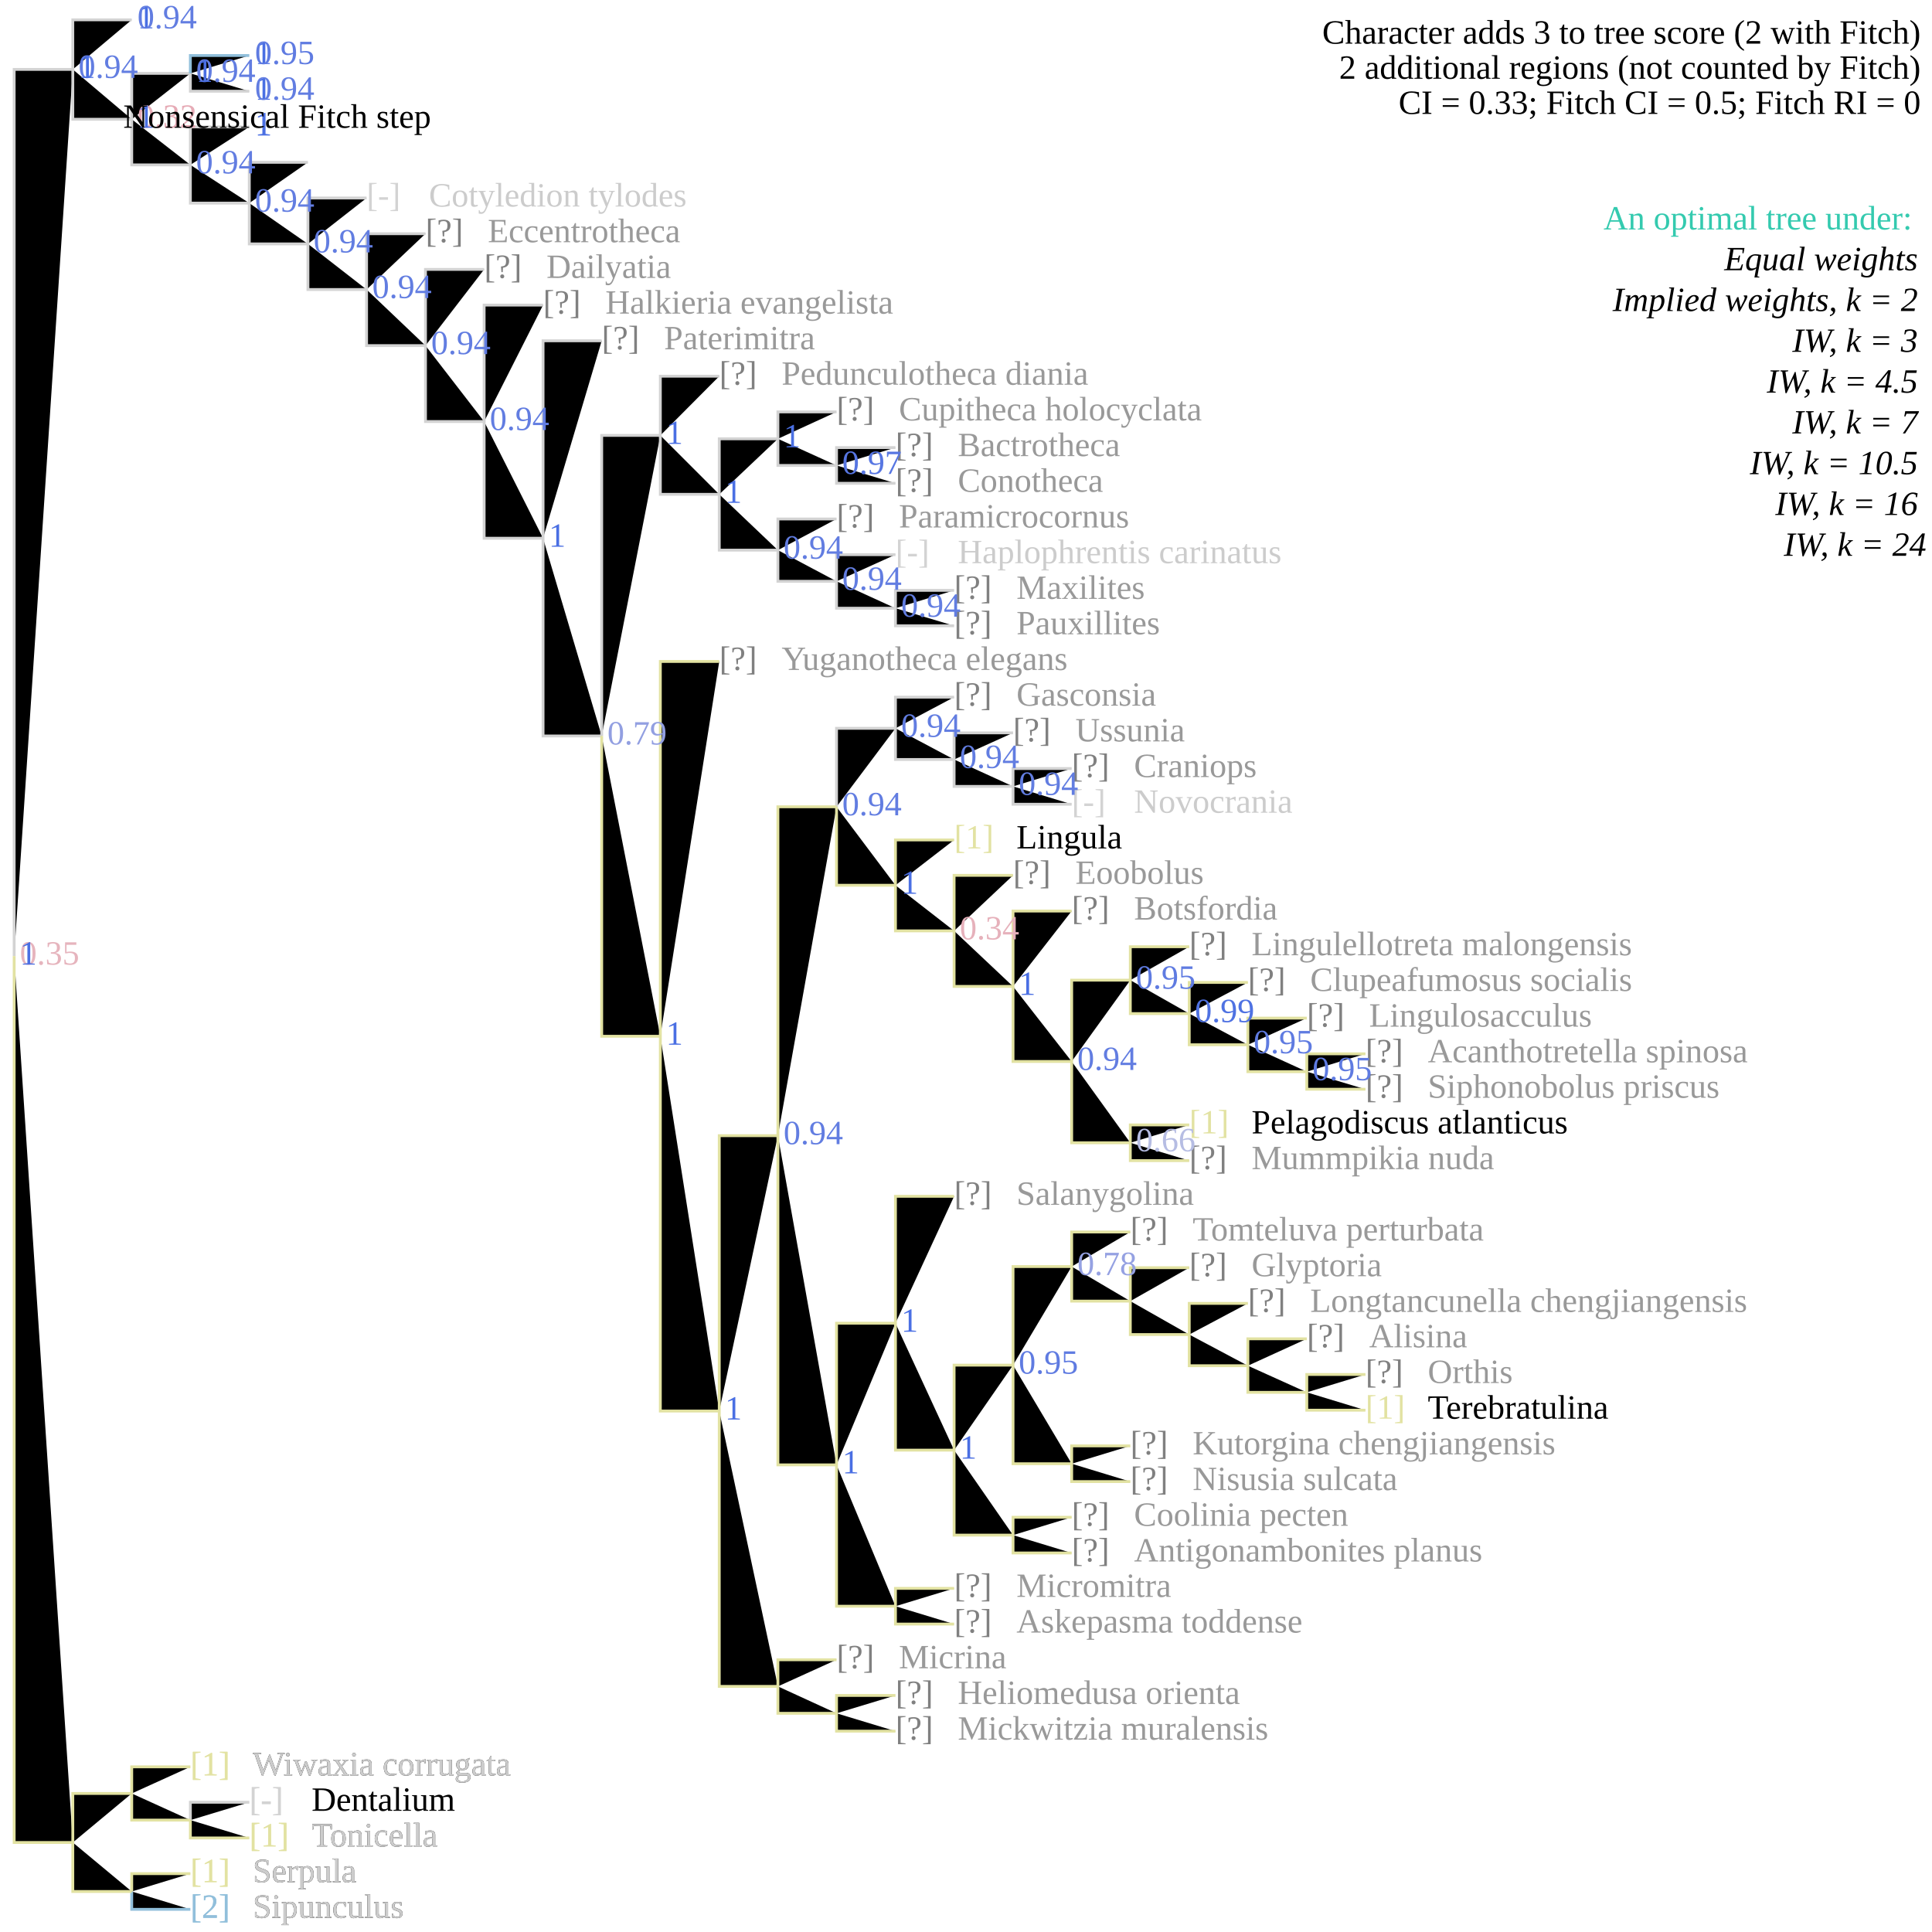
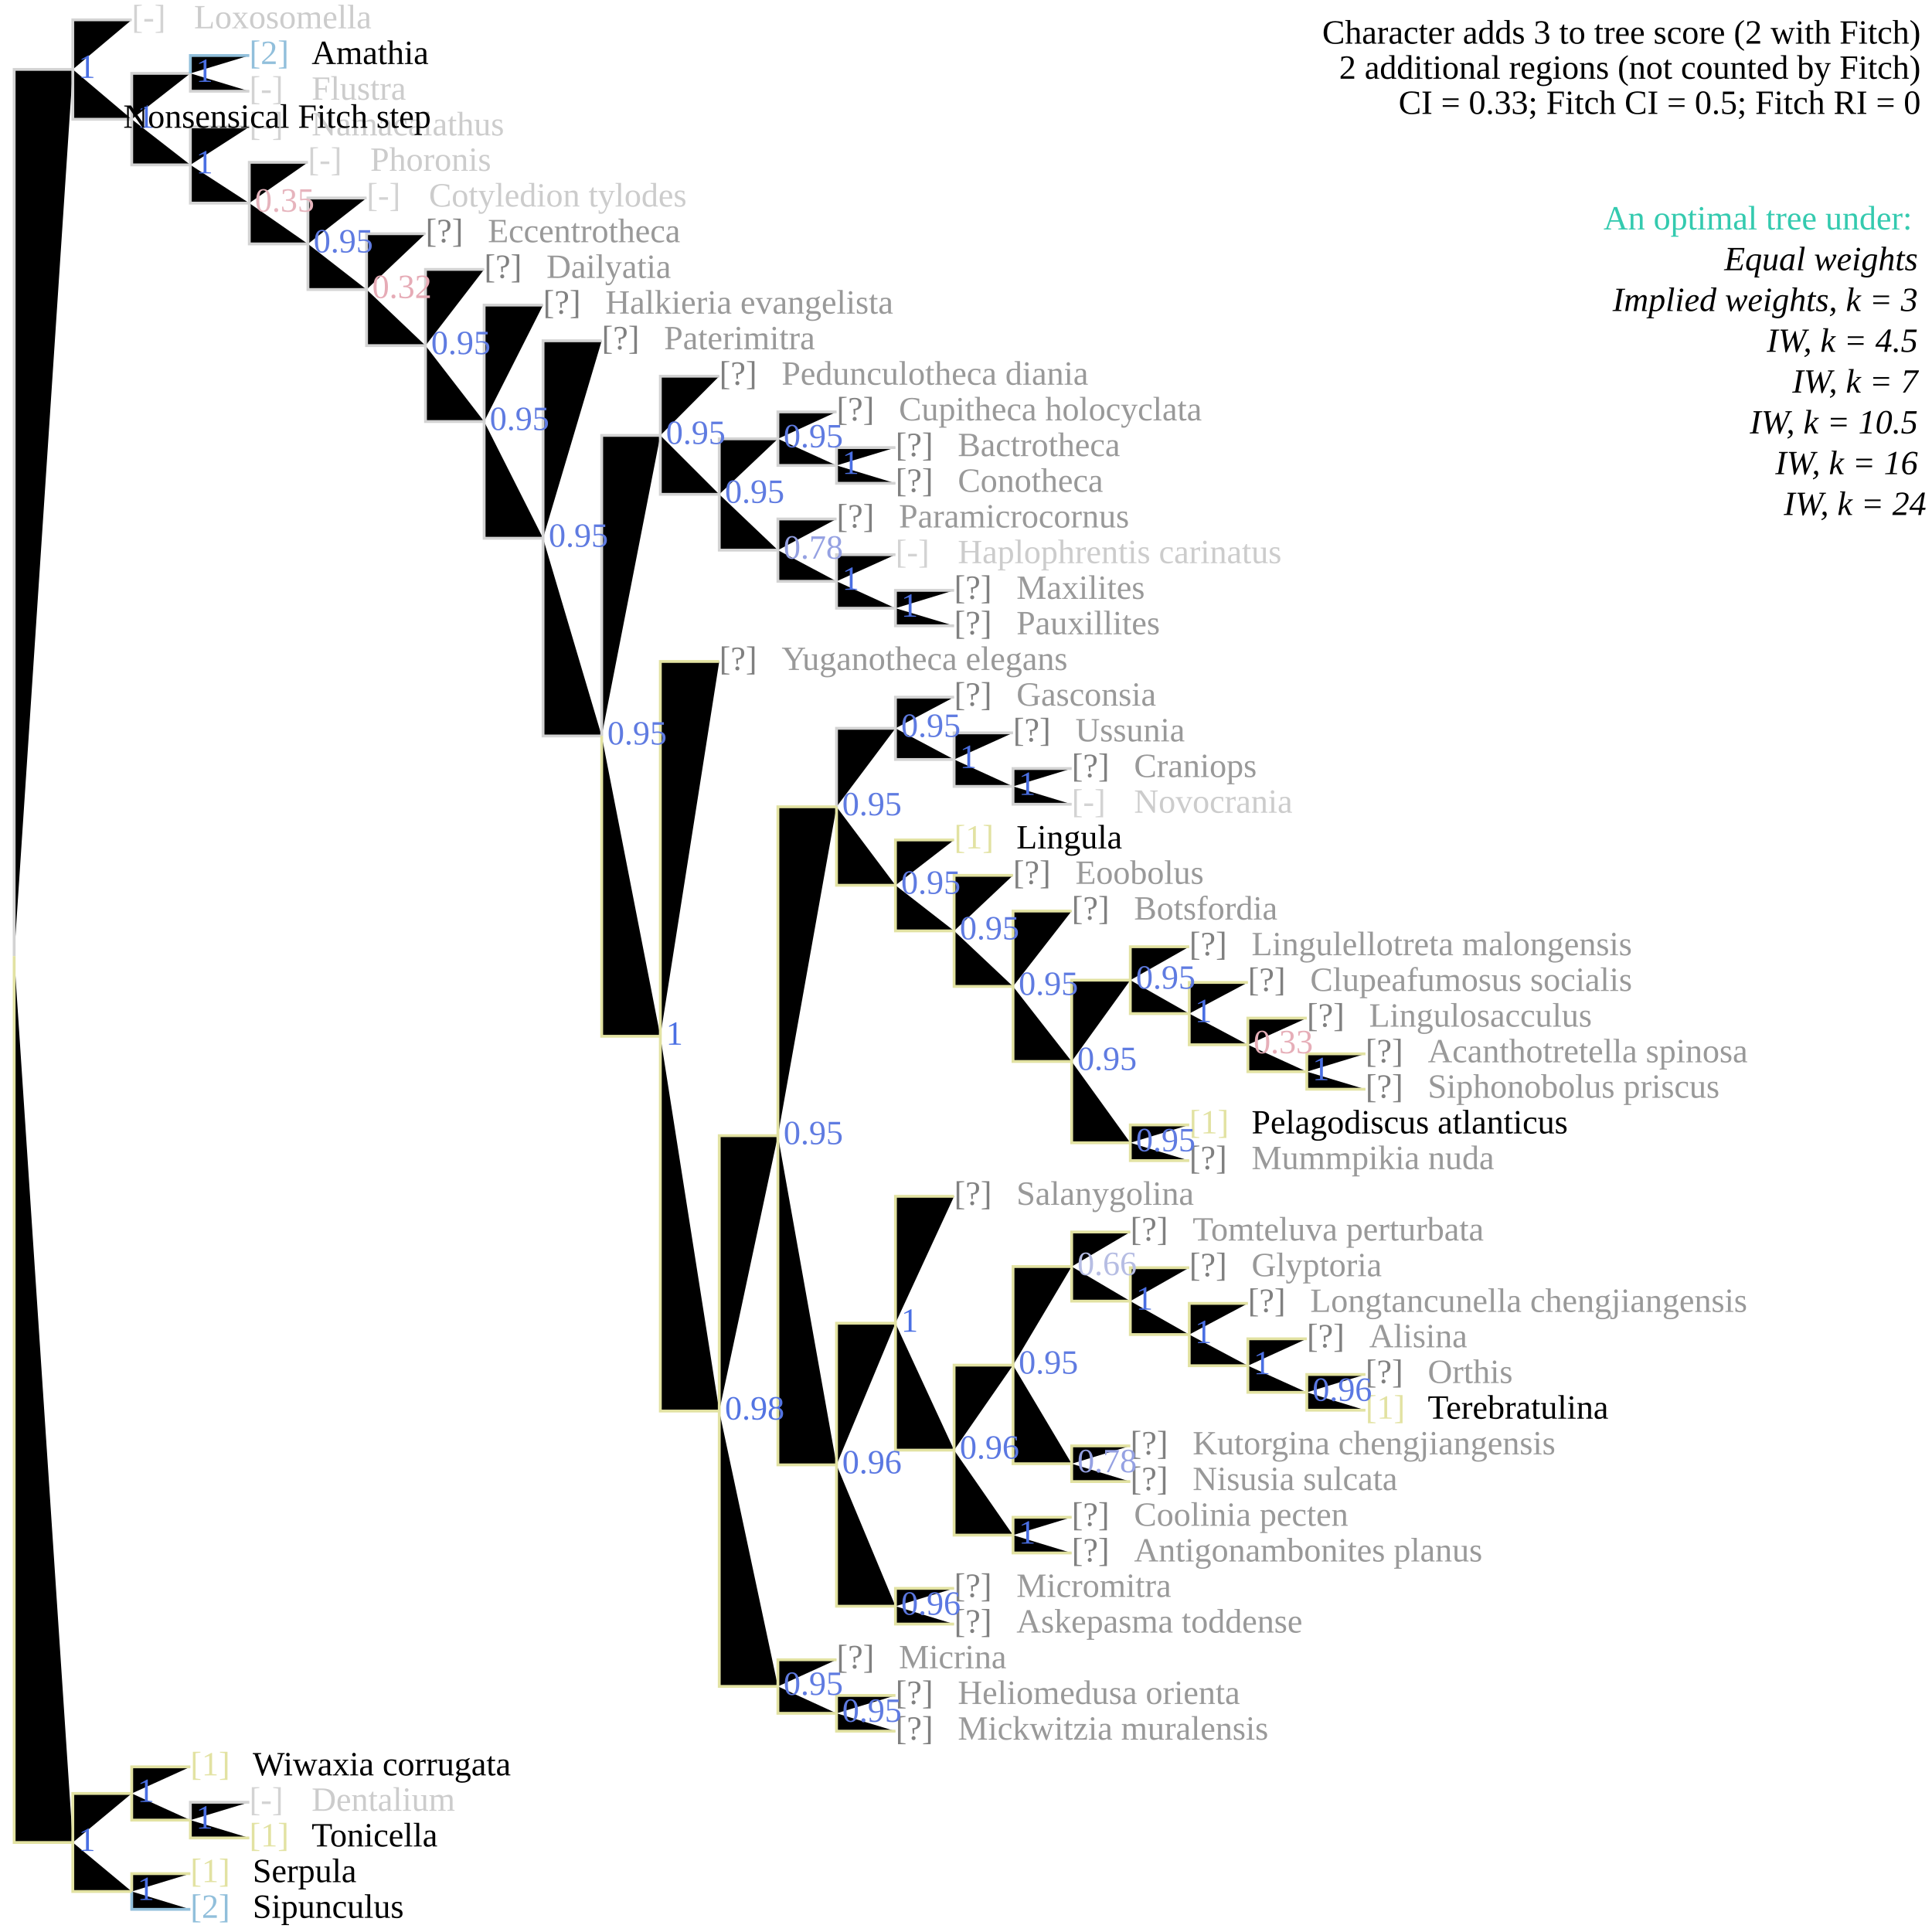
<svg xmlns="http://www.w3.org/2000/svg" version="1.1" width="682" height="682" class="tree" data-char="17">
  <text x="678" y="15.4" text-anchor="end" class="stepsLabel">Character adds <tspan class="score">3</tspan> to tree score (<tspan class="score fitch">2</tspan> with Fitch)</text>
  <text x="678" y="27.8" text-anchor="end" class="stepsLabel">
    <tspan class="score">2</tspan> additional regions (not counted by Fitch)</text>
  <text x="678" y="40.2" text-anchor="end" class="stepsLabel">CI = 0.33; Fitch CI = 0.5; Fitch RI = 0</text>
  <text x="678" y="65" text-anchor="end" class="stepsLabel">
    <tspan dy="16" fill="#34caaf">An optimal tree under:</tspan>
    <tspan x="680" style="font-style:italic" class="thisAn" dy="1.2em">Equal weights</tspan>
-     <tspan x="680" style="font-style:italic" class="notThisAn" dy="1.2em">Implied weights, k = 2</tspan>
-     <tspan x="680" style="font-style:italic" class="notThisAn" dy="1.2em">IW, k = 3</tspan>
+     <tspan x="680" style="font-style:italic" class="notThisAn" dy="1.2em">Implied weights, k = 3</tspan>
    <tspan x="680" style="font-style:italic" class="notThisAn" dy="1.2em">IW, k = 4.5</tspan>
    <tspan x="680" style="font-style:italic" class="notThisAn" dy="1.2em">IW, k = 7</tspan>
    <tspan x="680" style="font-style:italic" class="thisAn" dy="1.2em">IW, k = 10.5</tspan>
    <tspan x="680" style="font-style:italic" class="thisAn" dy="1.2em">IW, k = 16</tspan>
    <tspan x="680" style="font-style:italic" class="thisAn" dy="1.2em">IW, k = 24</tspan>
  </text>
  <text x="67.2" y="664.4" fill="#e2e2a2" class="flag">[1]</text>
  <text x="89.2" y="664.4" fill="#000" class="taxonLabel">Serpula</text>
  <text x="67.2" y="677" fill="#91bfdb" class="flag">[2]</text>
  <text x="89.2" y="677" fill="#000" class="taxonLabel">Sipunculus</text>
  <text x="88" y="639.2" fill="lightgrey" class="flag">[-]</text>
  <text x="110" y="639.2" fill="#ccc" class="taxonLabel">Dentalium</text>
  <text x="88" y="651.8" fill="#e2e2a2" class="flag">[1]</text>
  <text x="110" y="651.8" fill="#000" class="taxonLabel">Tonicella</text>
  <text x="67.2" y="626.7" fill="#e2e2a2" class="flag">[1]</text>
  <text x="89.2" y="626.7" fill="#000" class="taxonLabel">Wiwaxia corrugata</text>
  <text x="316.1" y="601.5" fill="grey" class="flag">[?]</text>
  <text x="338.1" y="601.5" fill="#999" class="taxonLabel">Heliomedusa orienta</text>
  <text x="316.1" y="614.1" fill="grey" class="flag">[?]</text>
  <text x="338.1" y="614.1" fill="#999" class="taxonLabel">Mickwitzia muralensis</text>
  <text x="295.3" y="588.9" fill="grey" class="flag">[?]</text>
  <text x="317.3" y="588.9" fill="#999" class="taxonLabel">Micrina</text>
  <text x="336.8" y="563.7" fill="grey" class="flag">[?]</text>
  <text x="358.8" y="563.7" fill="#999" class="taxonLabel">Micromitra</text>
  <text x="336.8" y="576.3" fill="grey" class="flag">[?]</text>
  <text x="358.8" y="576.3" fill="#999" class="taxonLabel">Askepasma toddense</text>
  <text x="378.3" y="538.6" fill="grey" class="flag">[?]</text>
  <text x="400.3" y="538.6" fill="#999" class="taxonLabel">Coolinia pecten</text>
  <text x="378.3" y="551.2" fill="grey" class="flag">[?]</text>
  <text x="400.3" y="551.2" fill="#999" class="taxonLabel">Antigonambonites planus</text>
  <text x="399" y="513.4" fill="grey" class="flag">[?]</text>
  <text x="421" y="513.4" fill="#999" class="taxonLabel">Kutorgina chengjiangensis</text>
  <text x="399" y="526" fill="grey" class="flag">[?]</text>
  <text x="421" y="526" fill="#999" class="taxonLabel">Nisusia sulcata</text>
  <text x="482" y="488.2" fill="grey" class="flag">[?]</text>
  <text x="504" y="488.2" fill="#999" class="taxonLabel">Orthis</text>
  <text x="482" y="500.8" fill="#e2e2a2" class="flag">[1]</text>
  <text x="504" y="500.8" fill="#000" class="taxonLabel">Terebratulina</text>
  <text x="461.3" y="475.6" fill="grey" class="flag">[?]</text>
  <text x="483.3" y="475.6" fill="#999" class="taxonLabel">Alisina</text>
  <text x="440.5" y="463.1" fill="grey" class="flag">[?]</text>
  <text x="462.5" y="463.1" fill="#999" class="taxonLabel">Longtancunella chengjiangensis</text>
  <text x="419.8" y="450.5" fill="grey" class="flag">[?]</text>
  <text x="441.8" y="450.5" fill="#999" class="taxonLabel">Glyptoria</text>
  <text x="399" y="437.9" fill="grey" class="flag">[?]</text>
  <text x="421" y="437.9" fill="#999" class="taxonLabel">Tomteluva perturbata</text>
  <text x="336.8" y="425.3" fill="grey" class="flag">[?]</text>
  <text x="358.8" y="425.3" fill="#999" class="taxonLabel">Salanygolina</text>
  <text x="419.8" y="400.1" fill="#e2e2a2" class="flag">[1]</text>
  <text x="441.8" y="400.1" fill="#000" class="taxonLabel">Pelagodiscus atlanticus</text>
  <text x="419.8" y="412.7" fill="grey" class="flag">[?]</text>
  <text x="441.8" y="412.7" fill="#999" class="taxonLabel">Mummpikia nuda</text>
  <text x="482" y="375" fill="grey" class="flag">[?]</text>
  <text x="504" y="375" fill="#999" class="taxonLabel">Acanthotretella spinosa</text>
  <text x="482" y="387.5" fill="grey" class="flag">[?]</text>
  <text x="504" y="387.5" fill="#999" class="taxonLabel">Siphonobolus priscus</text>
  <text x="461.3" y="362.4" fill="grey" class="flag">[?]</text>
  <text x="483.3" y="362.4" fill="#999" class="taxonLabel">Lingulosacculus</text>
  <text x="440.5" y="349.8" fill="grey" class="flag">[?]</text>
  <text x="462.5" y="349.8" fill="#999" class="taxonLabel">Clupeafumosus socialis</text>
  <text x="419.8" y="337.2" fill="grey" class="flag">[?]</text>
  <text x="441.8" y="337.2" fill="#999" class="taxonLabel">Lingulellotreta malongensis</text>
  <text x="378.3" y="324.6" fill="grey" class="flag">[?]</text>
  <text x="400.3" y="324.6" fill="#999" class="taxonLabel">Botsfordia</text>
  <text x="357.6" y="312" fill="grey" class="flag">[?]</text>
  <text x="379.6" y="312" fill="#999" class="taxonLabel">Eoobolus</text>
  <text x="336.8" y="299.5" fill="#e2e2a2" class="flag">[1]</text>
  <text x="358.8" y="299.5" fill="#000" class="taxonLabel">Lingula</text>
  <text x="378.3" y="274.3" fill="grey" class="flag">[?]</text>
  <text x="400.3" y="274.3" fill="#999" class="taxonLabel">Craniops</text>
  <text x="378.3" y="286.9" fill="lightgrey" class="flag">[-]</text>
  <text x="400.3" y="286.9" fill="#ccc" class="taxonLabel">Novocrania</text>
  <text x="357.6" y="261.7" fill="grey" class="flag">[?]</text>
  <text x="379.6" y="261.7" fill="#999" class="taxonLabel">Ussunia</text>
  <text x="336.8" y="249.1" fill="grey" class="flag">[?]</text>
  <text x="358.8" y="249.1" fill="#999" class="taxonLabel">Gasconsia</text>
  <text x="253.9" y="236.5" fill="grey" class="flag">[?]</text>
  <text x="275.9" y="236.5" fill="#999" class="taxonLabel">Yuganotheca elegans</text>
  <text x="336.8" y="211.4" fill="grey" class="flag">[?]</text>
  <text x="358.8" y="211.4" fill="#999" class="taxonLabel">Maxilites</text>
  <text x="336.8" y="223.9" fill="grey" class="flag">[?]</text>
  <text x="358.8" y="223.9" fill="#999" class="taxonLabel">Pauxillites</text>
  <text x="316.1" y="198.8" fill="lightgrey" class="flag">[-]</text>
  <text x="338.1" y="198.8" fill="#ccc" class="taxonLabel">Haplophrentis carinatus</text>
  <text x="295.3" y="186.2" fill="grey" class="flag">[?]</text>
  <text x="317.3" y="186.2" fill="#999" class="taxonLabel">Paramicrocornus</text>
  <text x="316.1" y="161" fill="grey" class="flag">[?]</text>
  <text x="338.1" y="161" fill="#999" class="taxonLabel">Bactrotheca</text>
  <text x="316.1" y="173.6" fill="grey" class="flag">[?]</text>
  <text x="338.1" y="173.6" fill="#999" class="taxonLabel">Conotheca</text>
  <text x="295.3" y="148.4" fill="grey" class="flag">[?]</text>
  <text x="317.3" y="148.4" fill="#999" class="taxonLabel">Cupitheca holocyclata</text>
  <text x="253.9" y="135.8" fill="grey" class="flag">[?]</text>
  <text x="275.9" y="135.8" fill="#999" class="taxonLabel">Pedunculotheca diania</text>
  <text x="212.4" y="123.3" fill="grey" class="flag">[?]</text>
  <text x="234.4" y="123.3" fill="#999" class="taxonLabel">Paterimitra</text>
  <text x="191.7" y="110.7" fill="grey" class="flag">[?]</text>
  <text x="213.7" y="110.7" fill="#999" class="taxonLabel">Halkieria evangelista</text>
  <text x="170.9" y="98.1" fill="grey" class="flag">[?]</text>
  <text x="192.9" y="98.1" fill="#999" class="taxonLabel">Dailyatia</text>
  <text x="150.2" y="85.5" fill="grey" class="flag">[?]</text>
  <text x="172.2" y="85.5" fill="#999" class="taxonLabel">Eccentrotheca</text>
  <text x="129.4" y="72.9" fill="lightgrey" class="flag">[-]</text>
  <text x="151.4" y="72.9" fill="#ccc" class="taxonLabel">Cotyledion tylodes</text>
-   <text x="67.2" y="664.4" fill="#e2e2a2" class="flag">[1]</text>
-   <text x="89.2" y="664.4" fill="#ccc" class="taxonLabel">Serpula</text>
-   <text x="67.2" y="677" fill="#91bfdb" class="flag">[2]</text>
-   <text x="89.2" y="677" fill="#ccc" class="taxonLabel">Sipunculus</text>
-   <text x="88" y="639.2" fill="lightgrey" class="flag">[-]</text>
-   <text x="110" y="639.2" fill="#000" class="taxonLabel">Dentalium</text>
-   <text x="88" y="651.8" fill="#e2e2a2" class="flag">[1]</text>
-   <text x="110" y="651.8" fill="#ccc" class="taxonLabel">Tonicella</text>
-   <text x="67.2" y="626.7" fill="#e2e2a2" class="flag">[1]</text>
-   <text x="89.2" y="626.7" fill="#ccc" class="taxonLabel">Wiwaxia corrugata</text>
+   <text x="108.7" y="60.3" fill="lightgrey" class="flag">[-]</text>
+   <text x="130.7" y="60.3" fill="#ccc" class="taxonLabel">Phoronis</text>
+   <text x="88" y="47.8" fill="lightgrey" class="flag">[-]</text>
+   <text x="110" y="47.8" fill="#ccc" class="taxonLabel">Namacalathus</text>
+   <text x="88" y="22.6" fill="#91bfdb" class="flag">[2]</text>
+   <text x="110" y="22.6" fill="#000" class="taxonLabel">Amathia</text>
+   <text x="88" y="35.2" fill="lightgrey" class="flag">[-]</text>
+   <text x="110" y="35.2" fill="#ccc" class="taxonLabel">Flustra</text>
+   <text x="46.5" y="10" fill="lightgrey" class="flag">[-]</text>
+   <text x="68.5" y="10" fill="#ccc" class="taxonLabel">Loxosomella</text>
  <path d="M5,337.5V24.5H25.7M25.7,24.5V7H46.5M25.7,24.5V42.1H46.5M46.5,42.1V25.9H67.2M67.2,25.9V32.2H88M46.5,42.1V58.2H67.2M67.2,58.2V44.8H88M67.2,58.2V71.7H88M88,71.7V57.3H108.7M88,71.7V86.1H108.7M108.7,86.1V69.9H129.4M108.7,86.1V102.2H129.4M129.4,102.2V82.5H150.2M129.4,102.2V122H150.2M150.2,122V95.1H170.9M150.2,122V148.8H170.9M170.9,148.8V107.7H191.7M170.9,148.8V190H191.7M191.7,190V120.3H212.4M191.7,190V259.8H212.4M212.4,259.8V153.7H233.1M233.1,153.7V132.8H253.9M233.1,153.7V174.5H253.9M253.9,174.5V154.9H274.6M274.6,154.9V145.4H295.3M274.6,154.9V164.3H295.3M295.3,164.3V158H316.1M295.3,164.3V170.6H316.1M253.9,174.5V194.2H274.6M274.6,194.2V183.2H295.3M274.6,194.2V205.2H295.3M295.3,205.2V195.8H316.1M295.3,205.2V214.7H316.1M316.1,214.7V208.4H336.8M316.1,214.7V220.9H336.8M295.3,284.8V257.1H316.1M316.1,257.1V246.1H336.8M316.1,257.1V268.1H336.8M336.8,268.1V258.7H357.6M336.8,268.1V277.6H357.6M357.6,277.6V271.3H378.3M357.6,277.6V283.9H378.3M67.2,642.5V636.2H88" stroke="lightgrey" class="inapplicable" />
  <path d="M67.2,25.9V19.6H88M46.5,667.7V674H67.2" stroke="#91bfdb" />
  <path d="M212.4,259.8V365.8H233.1M233.1,365.8V233.5H253.9M233.1,365.8V498.1H253.9M253.9,498.1V400.9H274.6M274.6,400.9V284.8H295.3M295.3,284.8V312.5H316.1M316.1,312.5V296.5H336.8M316.1,312.5V328.6H336.8M336.8,328.6V309H357.6M336.8,328.6V348.2H357.6M357.6,348.2V321.6H378.3M357.6,348.2V374.7H378.3M378.3,374.7V346H399M399,346V334.2H419.8M399,346V357.8H419.8M419.8,357.8V346.8H440.5M419.8,357.8V368.8H440.5M440.5,368.8V359.4H461.3M440.5,368.8V378.3H461.3M461.3,378.3V372H482M461.3,378.3V384.5H482M378.3,374.7V403.4H399M399,403.4V397.1H419.8M399,403.4V409.7H419.8M274.6,400.9V517.1H295.3M295.3,517.1V467.1H316.1M316.1,467.1V422.3H336.8M316.1,467.1V511.9H336.8M336.8,511.9V481.9H357.6M357.6,481.9V447.1H378.3M378.3,447.1V434.9H399M378.3,447.1V459.3H399M399,459.3V447.5H419.8M399,459.3V471.1H419.8M419.8,471.1V460.1H440.5M419.8,471.1V482.1H440.5M440.5,482.1V472.6H461.3M440.5,482.1V491.5H461.3M461.3,491.5V485.2H482M461.3,491.5V497.8H482M357.6,481.9V516.7H378.3M378.3,516.7V510.4H399M378.3,516.7V523H399M336.8,511.9V541.9H357.6M357.6,541.9V535.6H378.3M357.6,541.9V548.2H378.3M295.3,517.1V567H316.1M316.1,567V560.7H336.8M316.1,567V573.3H336.8M253.9,498.1V595.3H274.6M274.6,595.3V585.9H295.3M274.6,595.3V604.8H295.3M295.3,604.8V598.5H316.1M295.3,604.8V611.1H316.1M5,337.5V650.4H25.7M25.7,650.4V633.1H46.5M46.5,633.1V623.7H67.2M46.5,633.1V642.5H67.2M67.2,642.5V648.8H88M25.7,650.4V667.7H46.5M46.5,667.7V661.4H67.2" stroke="#e2e2a2" />
-   <text x="90" y="47.8" class="node" fill="#4A6FE3">1</text>
-   <text x="90" y="22.6" class="node" fill="#4A6FE3">1</text>
-   <text x="90" y="35.2" class="node" fill="#4A6FE3">1</text>
-   <text x="48.5" y="10" class="node" fill="#4A6FE3">1</text>
-   <text x="7" y="340.5" class="node" fill="#E6B4BD">0.35</text>
-   <text x="27.7" y="27.5" class="node" fill="#627DE1">0.94</text>
-   <text x="48.5" y="45.1" class="node" fill="#E6ABB6">0.32</text>
-   <text x="69.2" y="28.9" class="node" fill="#627DE1">0.94</text>
-   <text x="69.2" y="61.2" class="node" fill="#627DE1">0.94</text>
-   <text x="90" y="74.7" class="node" fill="#627DE1">0.94</text>
-   <text x="110.7" y="89.1" class="node" fill="#627DE1">0.94</text>
-   <text x="131.4" y="105.2" class="node" fill="#627DE1">0.94</text>
-   <text x="152.2" y="125" class="node" fill="#627DE1">0.94</text>
-   <text x="172.9" y="151.8" class="node" fill="#627DE1">0.94</text>
-   <text x="193.7" y="193" class="node" fill="#4A6FE3">1</text>
-   <text x="214.4" y="262.8" class="node" fill="#929FE1">0.79</text>
-   <text x="235.1" y="156.7" class="node" fill="#4A6FE3">1</text>
-   <text x="255.9" y="177.5" class="node" fill="#4A6FE3">1</text>
-   <text x="276.6" y="157.9" class="node" fill="#4A6FE3">1</text>
-   <text x="297.3" y="167.3" class="node" fill="#5776E2">0.97</text>
-   <text x="276.6" y="197.2" class="node" fill="#627DE1">0.94</text>
-   <text x="297.3" y="208.2" class="node" fill="#627DE1">0.94</text>
-   <text x="318.1" y="217.7" class="node" fill="#627DE1">0.94</text>
-   <text x="235.1" y="368.8" class="node" fill="#4A6FE3">1</text>
-   <text x="255.9" y="501.1" class="node" fill="#4A6FE3">1</text>
-   <text x="276.6" y="403.9" class="node" fill="#627DE1">0.94</text>
-   <text x="297.3" y="287.8" class="node" fill="#627DE1">0.94</text>
-   <text x="318.1" y="260.1" class="node" fill="#627DE1">0.94</text>
-   <text x="338.8" y="271.1" class="node" fill="#627DE1">0.94</text>
-   <text x="359.6" y="280.6" class="node" fill="#627DE1">0.94</text>
-   <text x="318.1" y="315.5" class="node" fill="#4A6FE3">1</text>
-   <text x="338.8" y="331.6" class="node" fill="#E6B1BB">0.34</text>
-   <text x="359.6" y="351.2" class="node" fill="#4A6FE3">1</text>
-   <text x="380.3" y="377.7" class="node" fill="#627DE1">0.94</text>
-   <text x="401" y="349" class="node" fill="#5F7BE1">0.95</text>
-   <text x="421.8" y="360.8" class="node" fill="#4F72E2">0.99</text>
-   <text x="442.5" y="371.8" class="node" fill="#5F7BE1">0.95</text>
-   <text x="463.3" y="381.3" class="node" fill="#5F7BE1">0.95</text>
-   <text x="401" y="406.4" class="node" fill="#B6BDE3">0.66</text>
-   <text x="297.3" y="520.1" class="node" fill="#4A6FE3">1</text>
-   <text x="318.1" y="470.1" class="node" fill="#4A6FE3">1</text>
-   <text x="338.8" y="514.9" class="node" fill="#4A6FE3">1</text>
-   <text x="359.6" y="484.9" class="node" fill="#5F7BE1">0.95</text>
-   <text x="380.3" y="450.1" class="node" fill="#95A1E2">0.78</text>
-   <text x="90" y="47.8" class="node" fill="#4A6FE3">1</text>
-   <text x="90" y="22.6" class="node" fill="#5F7BE1">0.95</text>
-   <text x="90" y="35.2" class="node" fill="#627DE1">0.94</text>
-   <text x="48.5" y="10" class="node" fill="#627DE1">0.94</text>
-   <text x="7" y="340.5" class="node" fill="#4A6FE3">1</text>
  <text x="27.7" y="27.5" class="node" fill="#4A6FE3">1</text>
  <text x="48.5" y="45.1" class="node" fill="#4A6FE3">1</text>
  <text x="69.2" y="28.9" class="node" fill="#4A6FE3">1</text>
+   <text x="69.2" y="61.2" class="node" fill="#4A6FE3">1</text>
+   <text x="90" y="74.7" class="node" fill="#E6B4BD">0.35</text>
+   <text x="110.7" y="89.1" class="node" fill="#5F7BE1">0.95</text>
+   <text x="131.4" y="105.2" class="node" fill="#E6ABB6">0.32</text>
+   <text x="152.2" y="125" class="node" fill="#5F7BE1">0.95</text>
+   <text x="172.9" y="151.8" class="node" fill="#5F7BE1">0.95</text>
+   <text x="193.7" y="193" class="node" fill="#5F7BE1">0.95</text>
+   <text x="214.4" y="262.8" class="node" fill="#5F7BE1">0.95</text>
+   <text x="235.1" y="156.7" class="node" fill="#5F7BE1">0.95</text>
+   <text x="255.9" y="177.5" class="node" fill="#5F7BE1">0.95</text>
+   <text x="276.6" y="157.9" class="node" fill="#5F7BE1">0.95</text>
+   <text x="297.3" y="167.3" class="node" fill="#4A6FE3">1</text>
+   <text x="276.6" y="197.2" class="node" fill="#95A1E2">0.78</text>
+   <text x="297.3" y="208.2" class="node" fill="#4A6FE3">1</text>
+   <text x="318.1" y="217.7" class="node" fill="#4A6FE3">1</text>
+   <text x="235.1" y="368.8" class="node" fill="#4A6FE3">1</text>
+   <text x="255.9" y="501.1" class="node" fill="#5374E2">0.98</text>
+   <text x="276.6" y="403.9" class="node" fill="#5F7BE1">0.95</text>
+   <text x="297.3" y="287.8" class="node" fill="#5F7BE1">0.95</text>
+   <text x="318.1" y="260.1" class="node" fill="#5F7BE1">0.95</text>
+   <text x="338.8" y="271.1" class="node" fill="#4A6FE3">1</text>
+   <text x="359.6" y="280.6" class="node" fill="#4A6FE3">1</text>
+   <text x="318.1" y="315.5" class="node" fill="#5F7BE1">0.95</text>
+   <text x="338.8" y="331.6" class="node" fill="#5F7BE1">0.95</text>
+   <text x="359.6" y="351.2" class="node" fill="#5F7BE1">0.95</text>
+   <text x="380.3" y="377.7" class="node" fill="#5F7BE1">0.95</text>
+   <text x="401" y="349" class="node" fill="#5F7BE1">0.95</text>
+   <text x="421.8" y="360.8" class="node" fill="#4A6FE3">1</text>
+   <text x="442.5" y="371.8" class="node" fill="#E6AEB8">0.33</text>
+   <text x="463.3" y="381.3" class="node" fill="#4A6FE3">1</text>
+   <text x="401" y="406.4" class="node" fill="#5F7BE1">0.95</text>
+   <text x="297.3" y="520.1" class="node" fill="#5B78E2">0.96</text>
+   <text x="318.1" y="470.1" class="node" fill="#4A6FE3">1</text>
+   <text x="338.8" y="514.9" class="node" fill="#5B78E2">0.96</text>
+   <text x="359.6" y="484.9" class="node" fill="#5F7BE1">0.95</text>
+   <text x="380.3" y="450.1" class="node" fill="#B6BDE3">0.66</text>
+   <text x="401" y="462.3" class="node" fill="#4A6FE3">1</text>
+   <text x="421.8" y="474.1" class="node" fill="#4A6FE3">1</text>
+   <text x="442.5" y="485.1" class="node" fill="#4A6FE3">1</text>
+   <text x="463.3" y="494.5" class="node" fill="#5B78E2">0.96</text>
+   <text x="380.3" y="519.7" class="node" fill="#95A1E2">0.78</text>
+   <text x="359.6" y="544.9" class="node" fill="#4A6FE3">1</text>
+   <text x="318.1" y="570" class="node" fill="#5B78E2">0.96</text>
+   <text x="276.6" y="598.3" class="node" fill="#5F7BE1">0.95</text>
+   <text x="297.3" y="607.8" class="node" fill="#5F7BE1">0.95</text>
+   <text x="27.7" y="653.4" class="node" fill="#4A6FE3">1</text>
+   <text x="48.5" y="636.1" class="node" fill="#4A6FE3">1</text>
+   <text x="69.2" y="645.5" class="node" fill="#4A6FE3">1</text>
+   <text x="48.5" y="670.7" class="node" fill="#4A6FE3">1</text>
  <circle cx="46.5" cy="42.1" />
  <text x="43.5" y="45.1" class="dud-step">Nonsensical Fitch step</text>
</svg>
